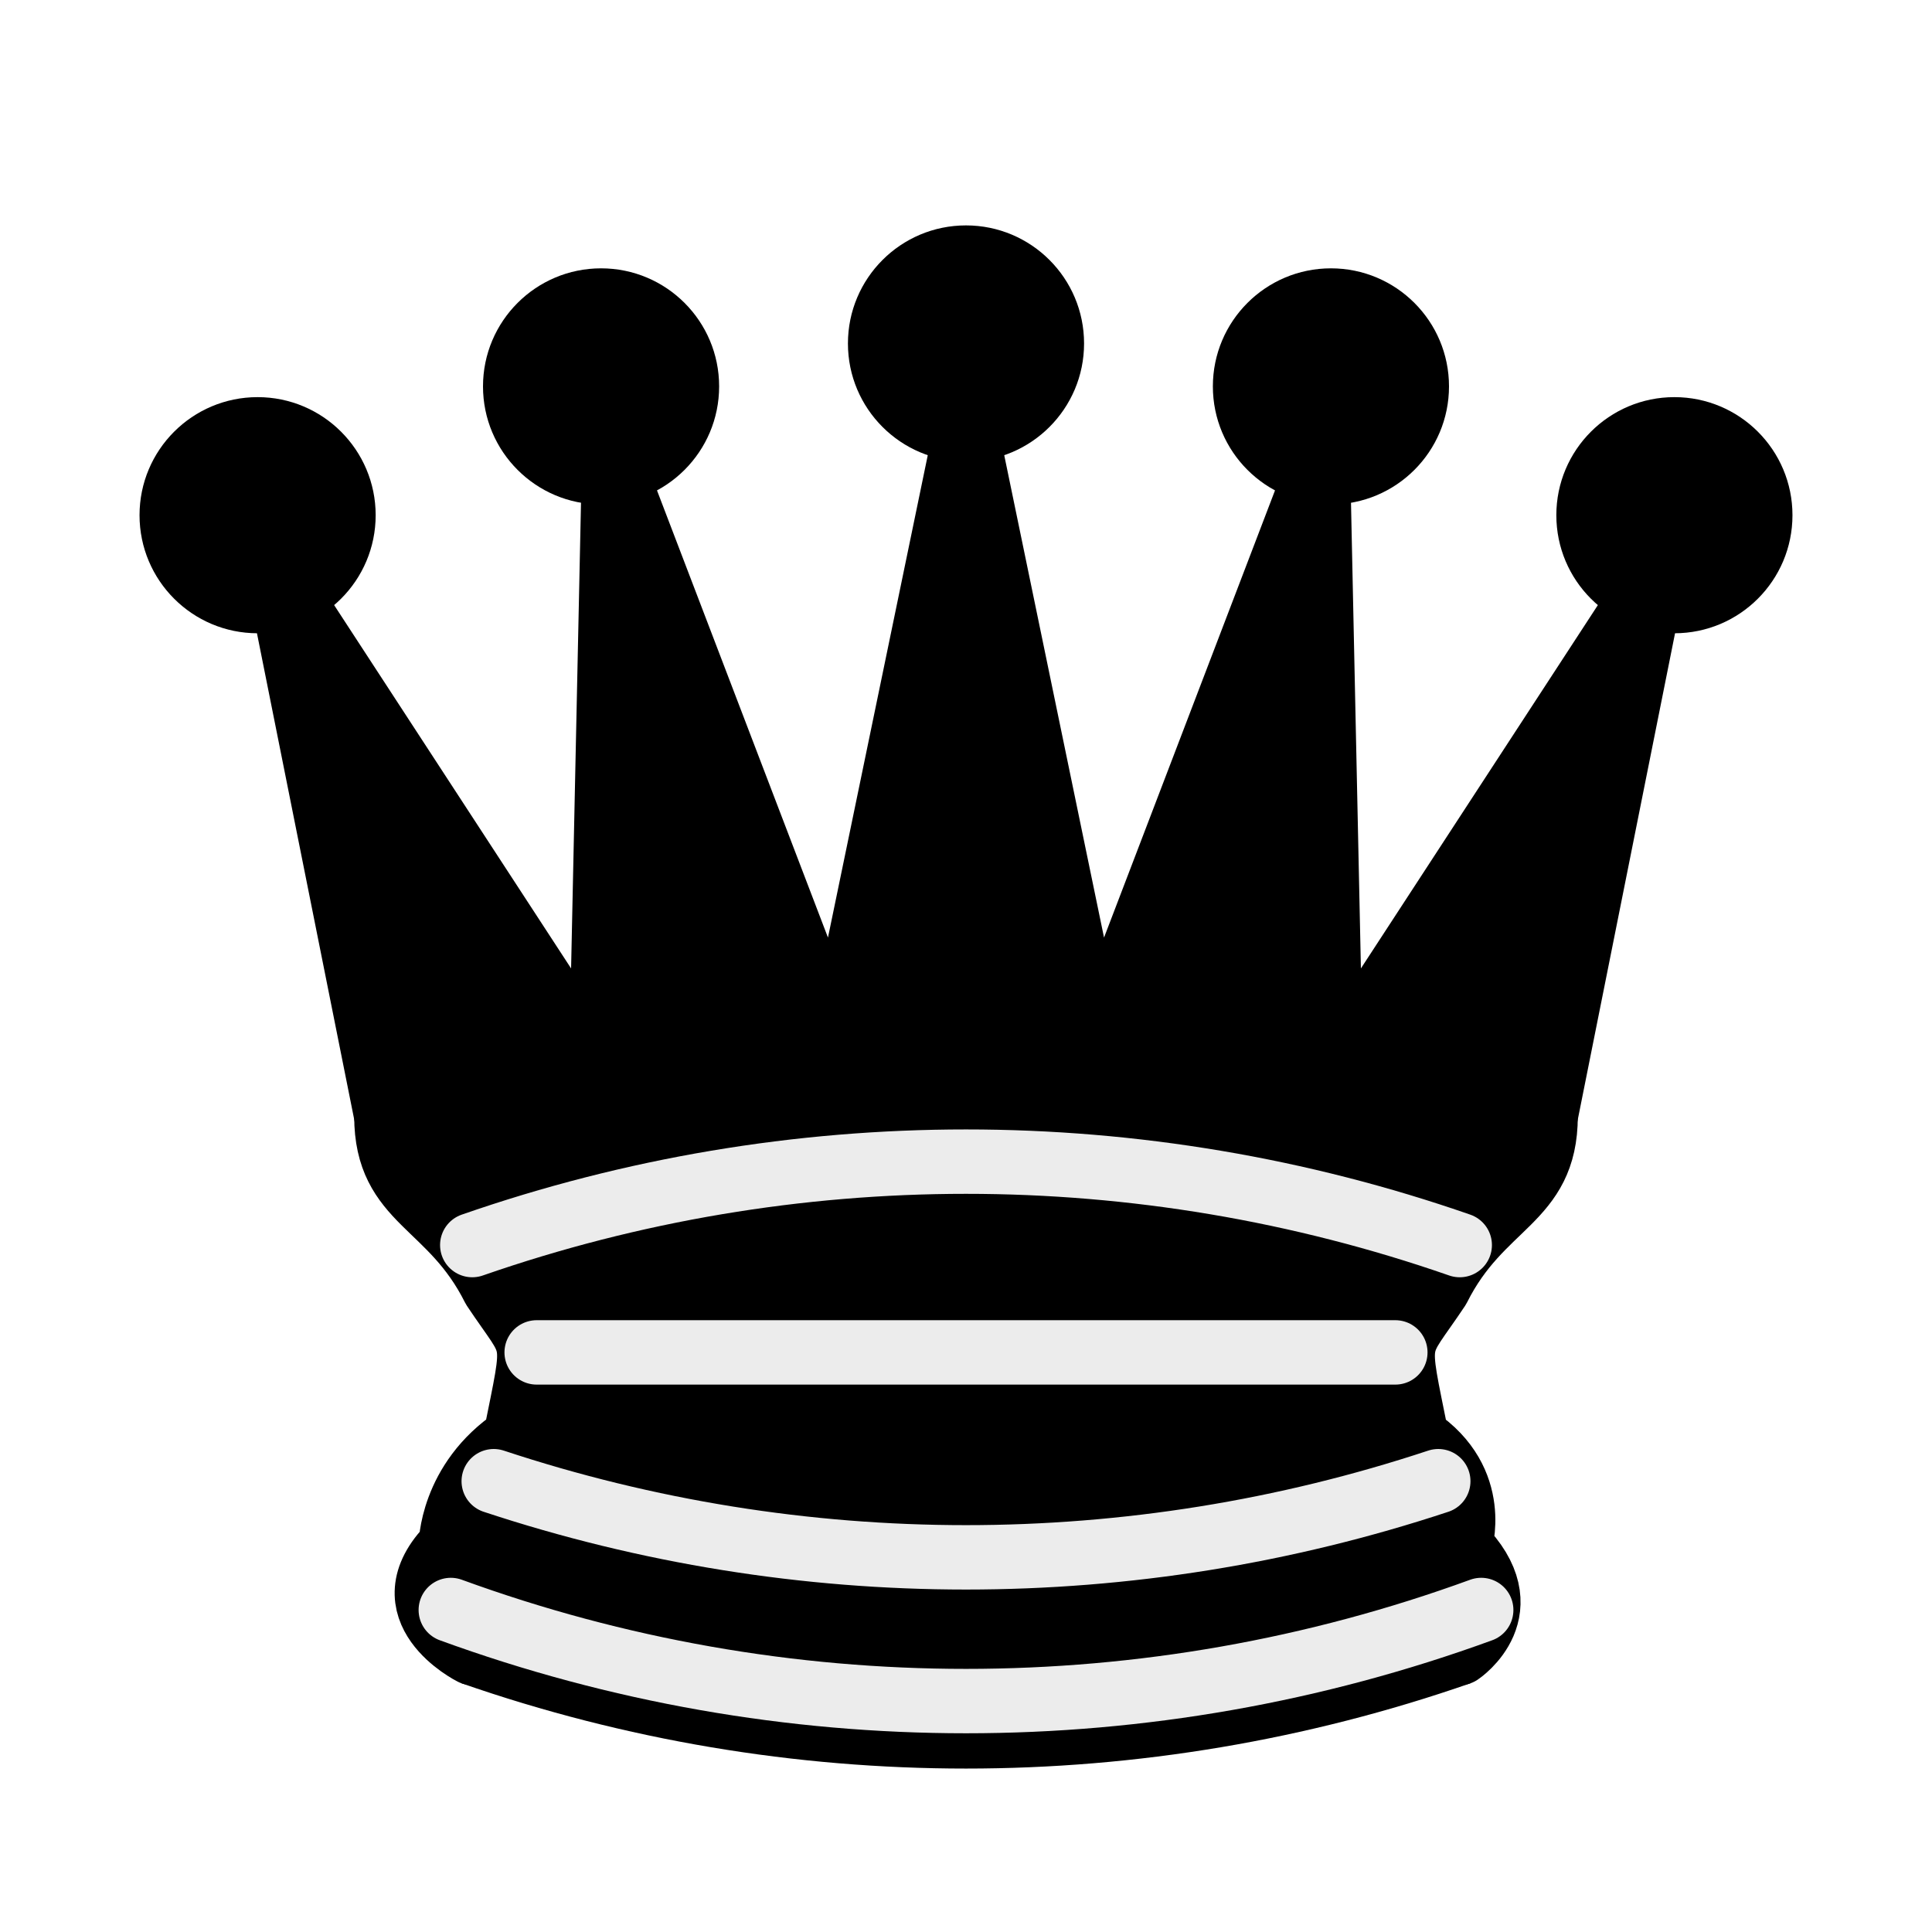
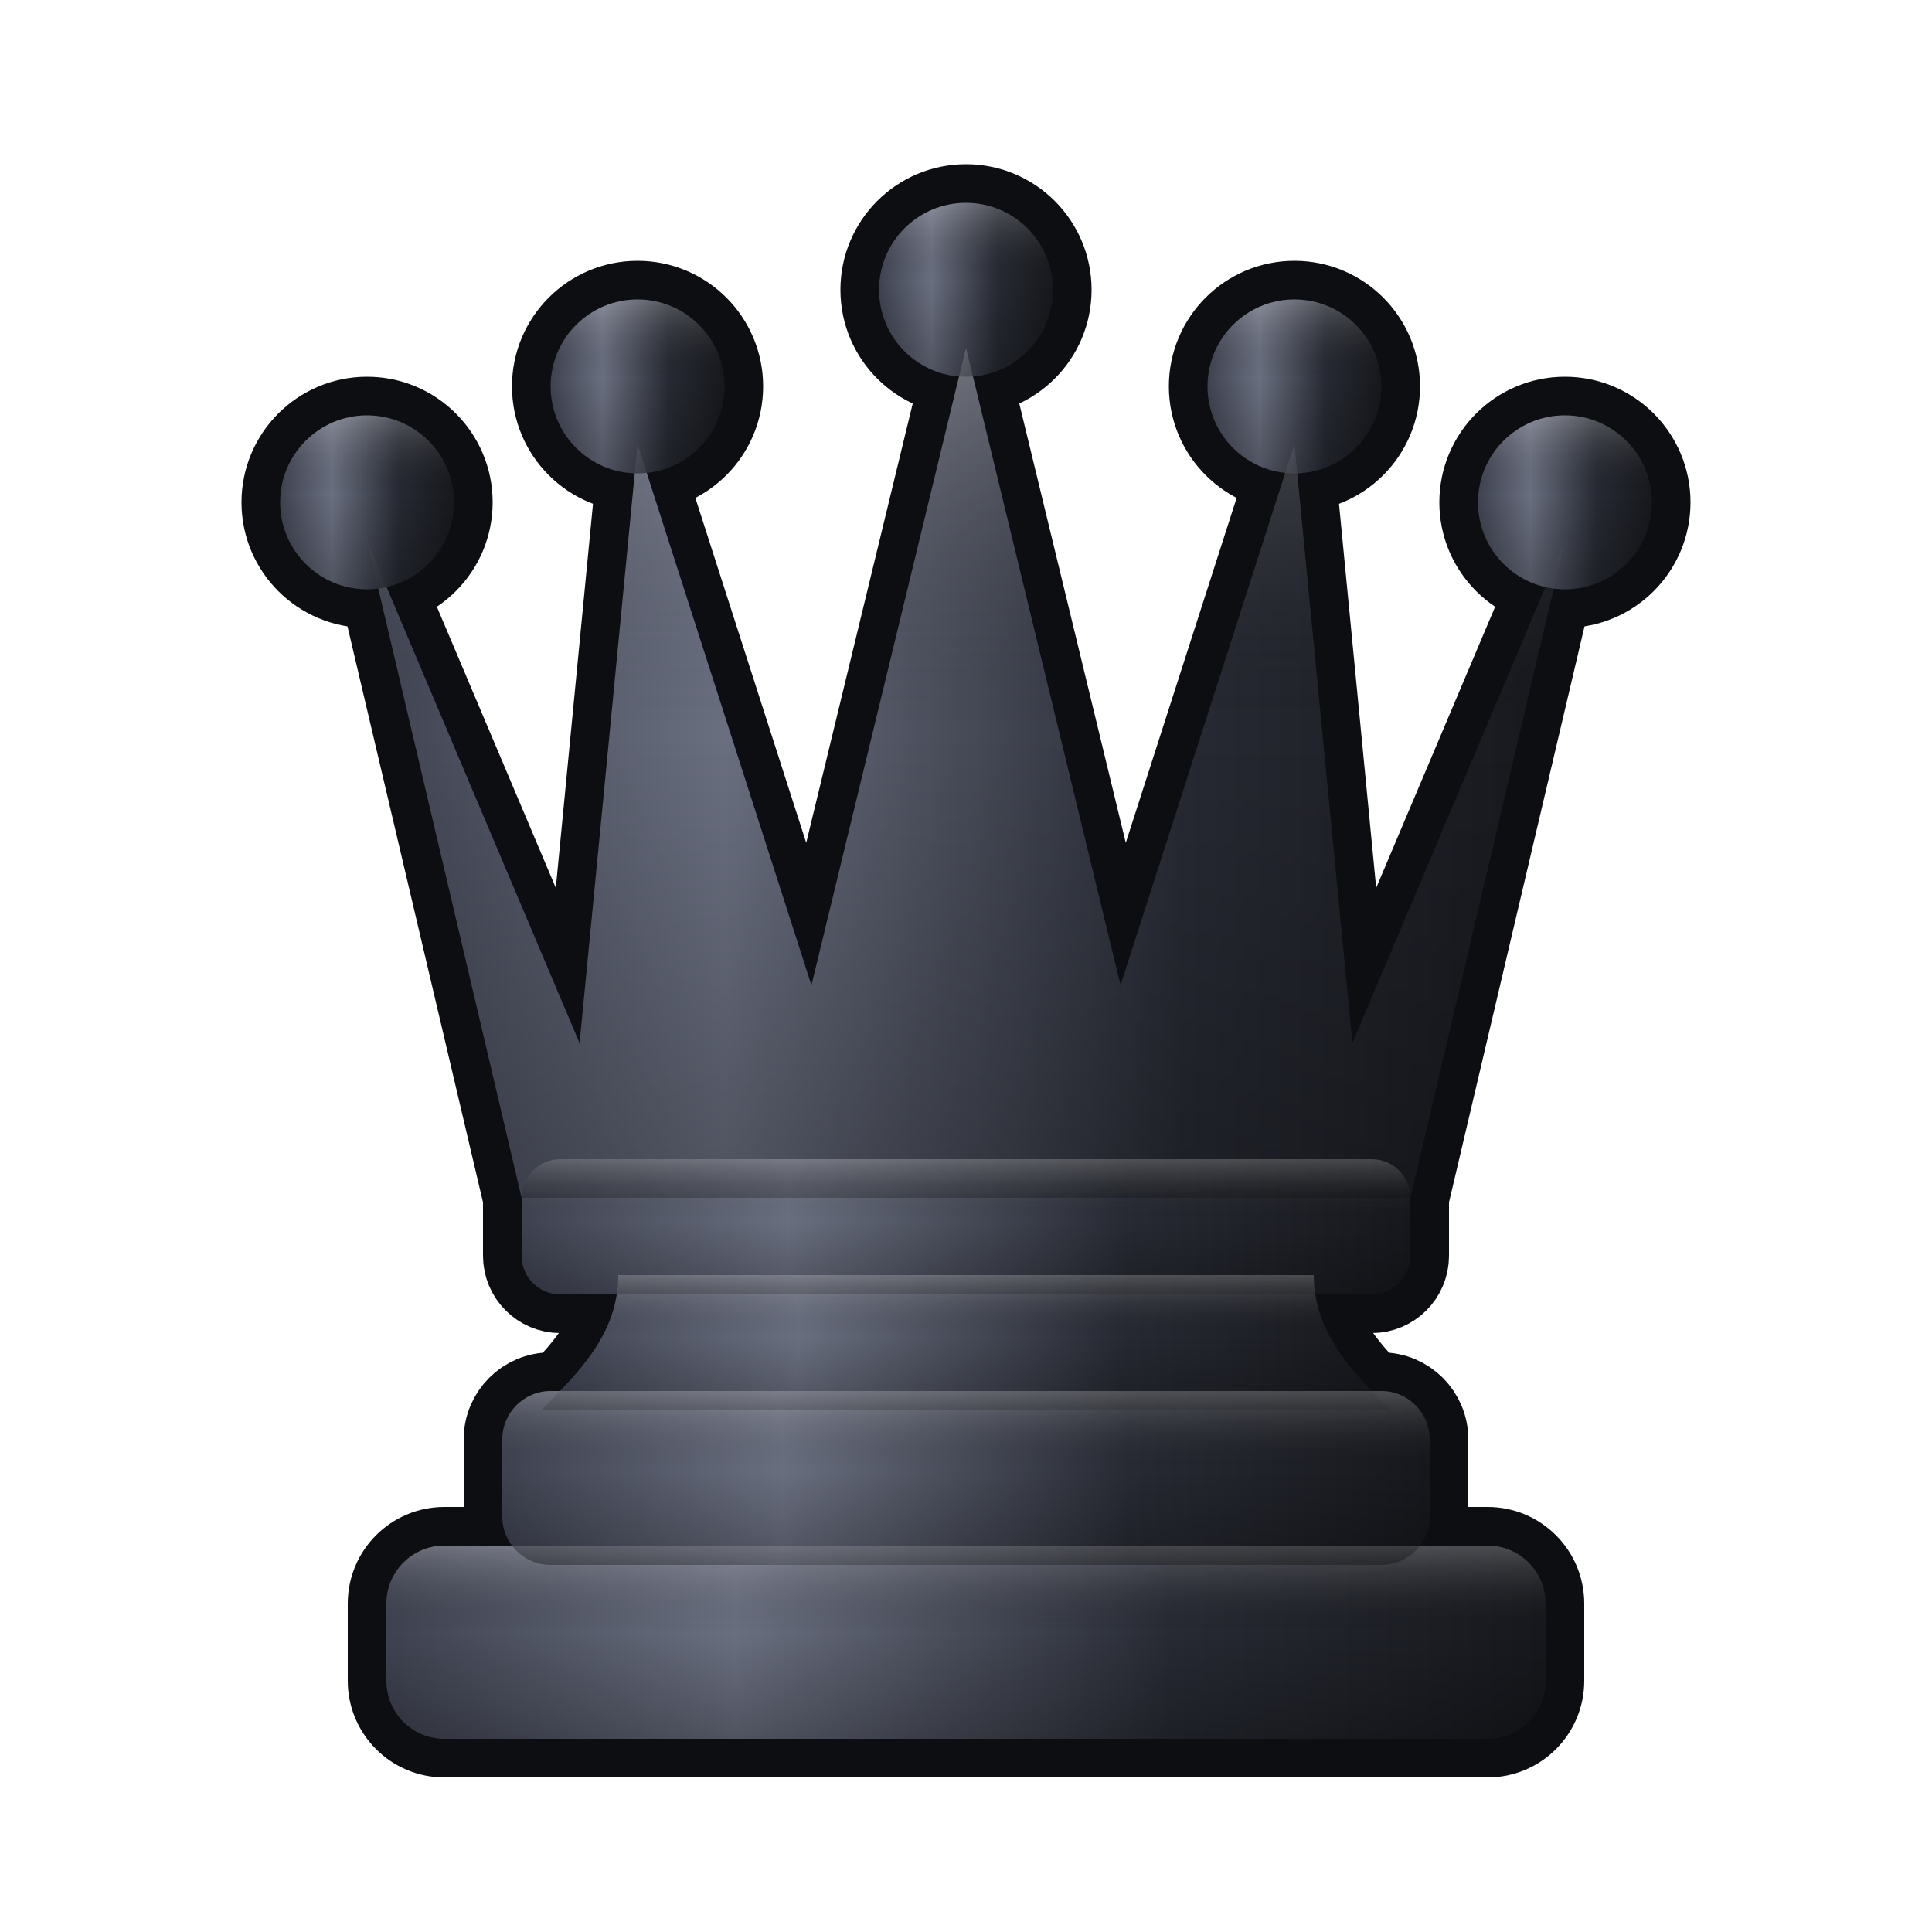
- <svg xmlns="http://www.w3.org/2000/svg" style="color-scheme:light only" width="45" height="45" viewBox="0 0 45 45">
-   <g fill-rule="evenodd" stroke="#000" stroke-linecap="round" stroke-linejoin="round" stroke-width="1.5">
-     <g stroke="none">
-       <circle cx="6" cy="12" r="2.75" />
-       <circle cx="14" cy="9" r="2.75" />
-       <circle cx="22.5" cy="8" r="2.75" />
-       <circle cx="31" cy="9" r="2.75" />
-       <circle cx="39" cy="12" r="2.75" />
+ <svg xmlns="http://www.w3.org/2000/svg" viewBox="0 0 100 100" width="100" height="100">
+   <defs>
+     <linearGradient id="h" x1="0" y1="0" x2="1" y2="0">
+       <stop offset="0" stop-color="#3f4351" />
+       <stop offset=".3" stop-color="#6a6f80" />
+       <stop offset=".68" stop-color="#272a33" />
+       <stop offset="1" stop-color="#17181d" />
+     </linearGradient>
+     <linearGradient id="v" x1="0" y1="0" x2="0" y2="1">
+       <stop offset="0" stop-color="rgba(255,255,255,.22)" />
+       <stop offset=".45" stop-color="rgba(0,0,0,0)" />
+       <stop offset="1" stop-color="rgba(0,0,0,.25)" />
+     </linearGradient>
+     <g id="s">
+       <path d="M19 28 L30 54 L33 23 L42 51 L50 18 L58 51 L67 23 L70 54 L81 28 L73 62 H27Z" />
+       <circle cx="19" cy="26" r="4.5" />
+       <circle cx="33" cy="20" r="4.5" />
+       <circle cx="50" cy="15" r="4.5" />
+       <circle cx="67" cy="20" r="4.5" />
+       <circle cx="81" cy="26" r="4.5" />
+       <rect x="27" y="60" width="46" height="7" rx="2" />
+       <path d="M32 66 C32 69 30 71 28 73 H72 C70 71 68 69 68 66Z" />
+       <rect x="20" y="80" width="60" height="10" rx="3" />
+       <rect x="26" y="72" width="48" height="9" rx="2.5" />
    </g>
-     <path stroke-linecap="butt" d="M9 26c8.5-1.5 21-1.5 27 0l2.5-12.5L31 25l-.3-14.1-5.2 13.6-3-14.5-3 14.5-5.2-13.6L14 25 6.5 13.5z" />
-     <path stroke-linecap="butt" d="M9 26c0 2 1.5 2 2.5 4 1 1.5 1 1 .5 3.5-1.5 1-1.5 2.5-1.5 2.5-1.5 1.5.5 2.5.5 2.5 6.5 1 16.5 1 23 0 0 0 1.5-1 0-2.5 0 0 .5-1.5-1-2.5-.5-2.5-.5-2 .5-3.5 1-2 2.5-2 2.5-4-8.5-1.5-18.5-1.5-27 0z" />
-     <path fill="none" stroke-linecap="butt" d="M11 38.5a35 35 1 0 0 23 0" />
-     <path fill="none" stroke="#ececec" d="M11 29a35 35 1 0 1 23 0m-21.5 2.5h20m-21 3a35 35 1 0 0 22 0m-23 3a35 35 1 0 0 24 0" />
+   </defs>
+   <use href="#s" fill="#0d0e12" stroke="#0d0e12" stroke-width="4" stroke-linejoin="round" />
+   <g fill="url(#h)">
+     <path d="M19 28 L30 54 L33 23 L42 51 L50 18 L58 51 L67 23 L70 54 L81 28 L73 62 H27Z" />
+     <circle cx="19" cy="26" r="4.5" />
+     <circle cx="33" cy="20" r="4.5" />
+     <circle cx="50" cy="15" r="4.5" />
+     <circle cx="67" cy="20" r="4.5" />
+     <circle cx="81" cy="26" r="4.5" />
+     <rect x="27" y="60" width="46" height="7" rx="2" />
+     <path d="M32 66 C32 69 30 71 28 73 H72 C70 71 68 69 68 66Z" />
+     <rect x="20" y="80" width="60" height="10" rx="3" />
+     <rect x="26" y="72" width="48" height="9" rx="2.5" />
+   </g>
+   <g fill="url(#v)">
+     <path d="M19 28 L30 54 L33 23 L42 51 L50 18 L58 51 L67 23 L70 54 L81 28 L73 62 H27Z" />
+     <circle cx="19" cy="26" r="4.5" />
+     <circle cx="33" cy="20" r="4.5" />
+     <circle cx="50" cy="15" r="4.5" />
+     <circle cx="67" cy="20" r="4.5" />
+     <circle cx="81" cy="26" r="4.5" />
+     <rect x="27" y="60" width="46" height="7" rx="2" />
+     <path d="M32 66 C32 69 30 71 28 73 H72 C70 71 68 69 68 66Z" />
+     <rect x="20" y="80" width="60" height="10" rx="3" />
+     <rect x="26" y="72" width="48" height="9" rx="2.5" />
  </g>
</svg>
